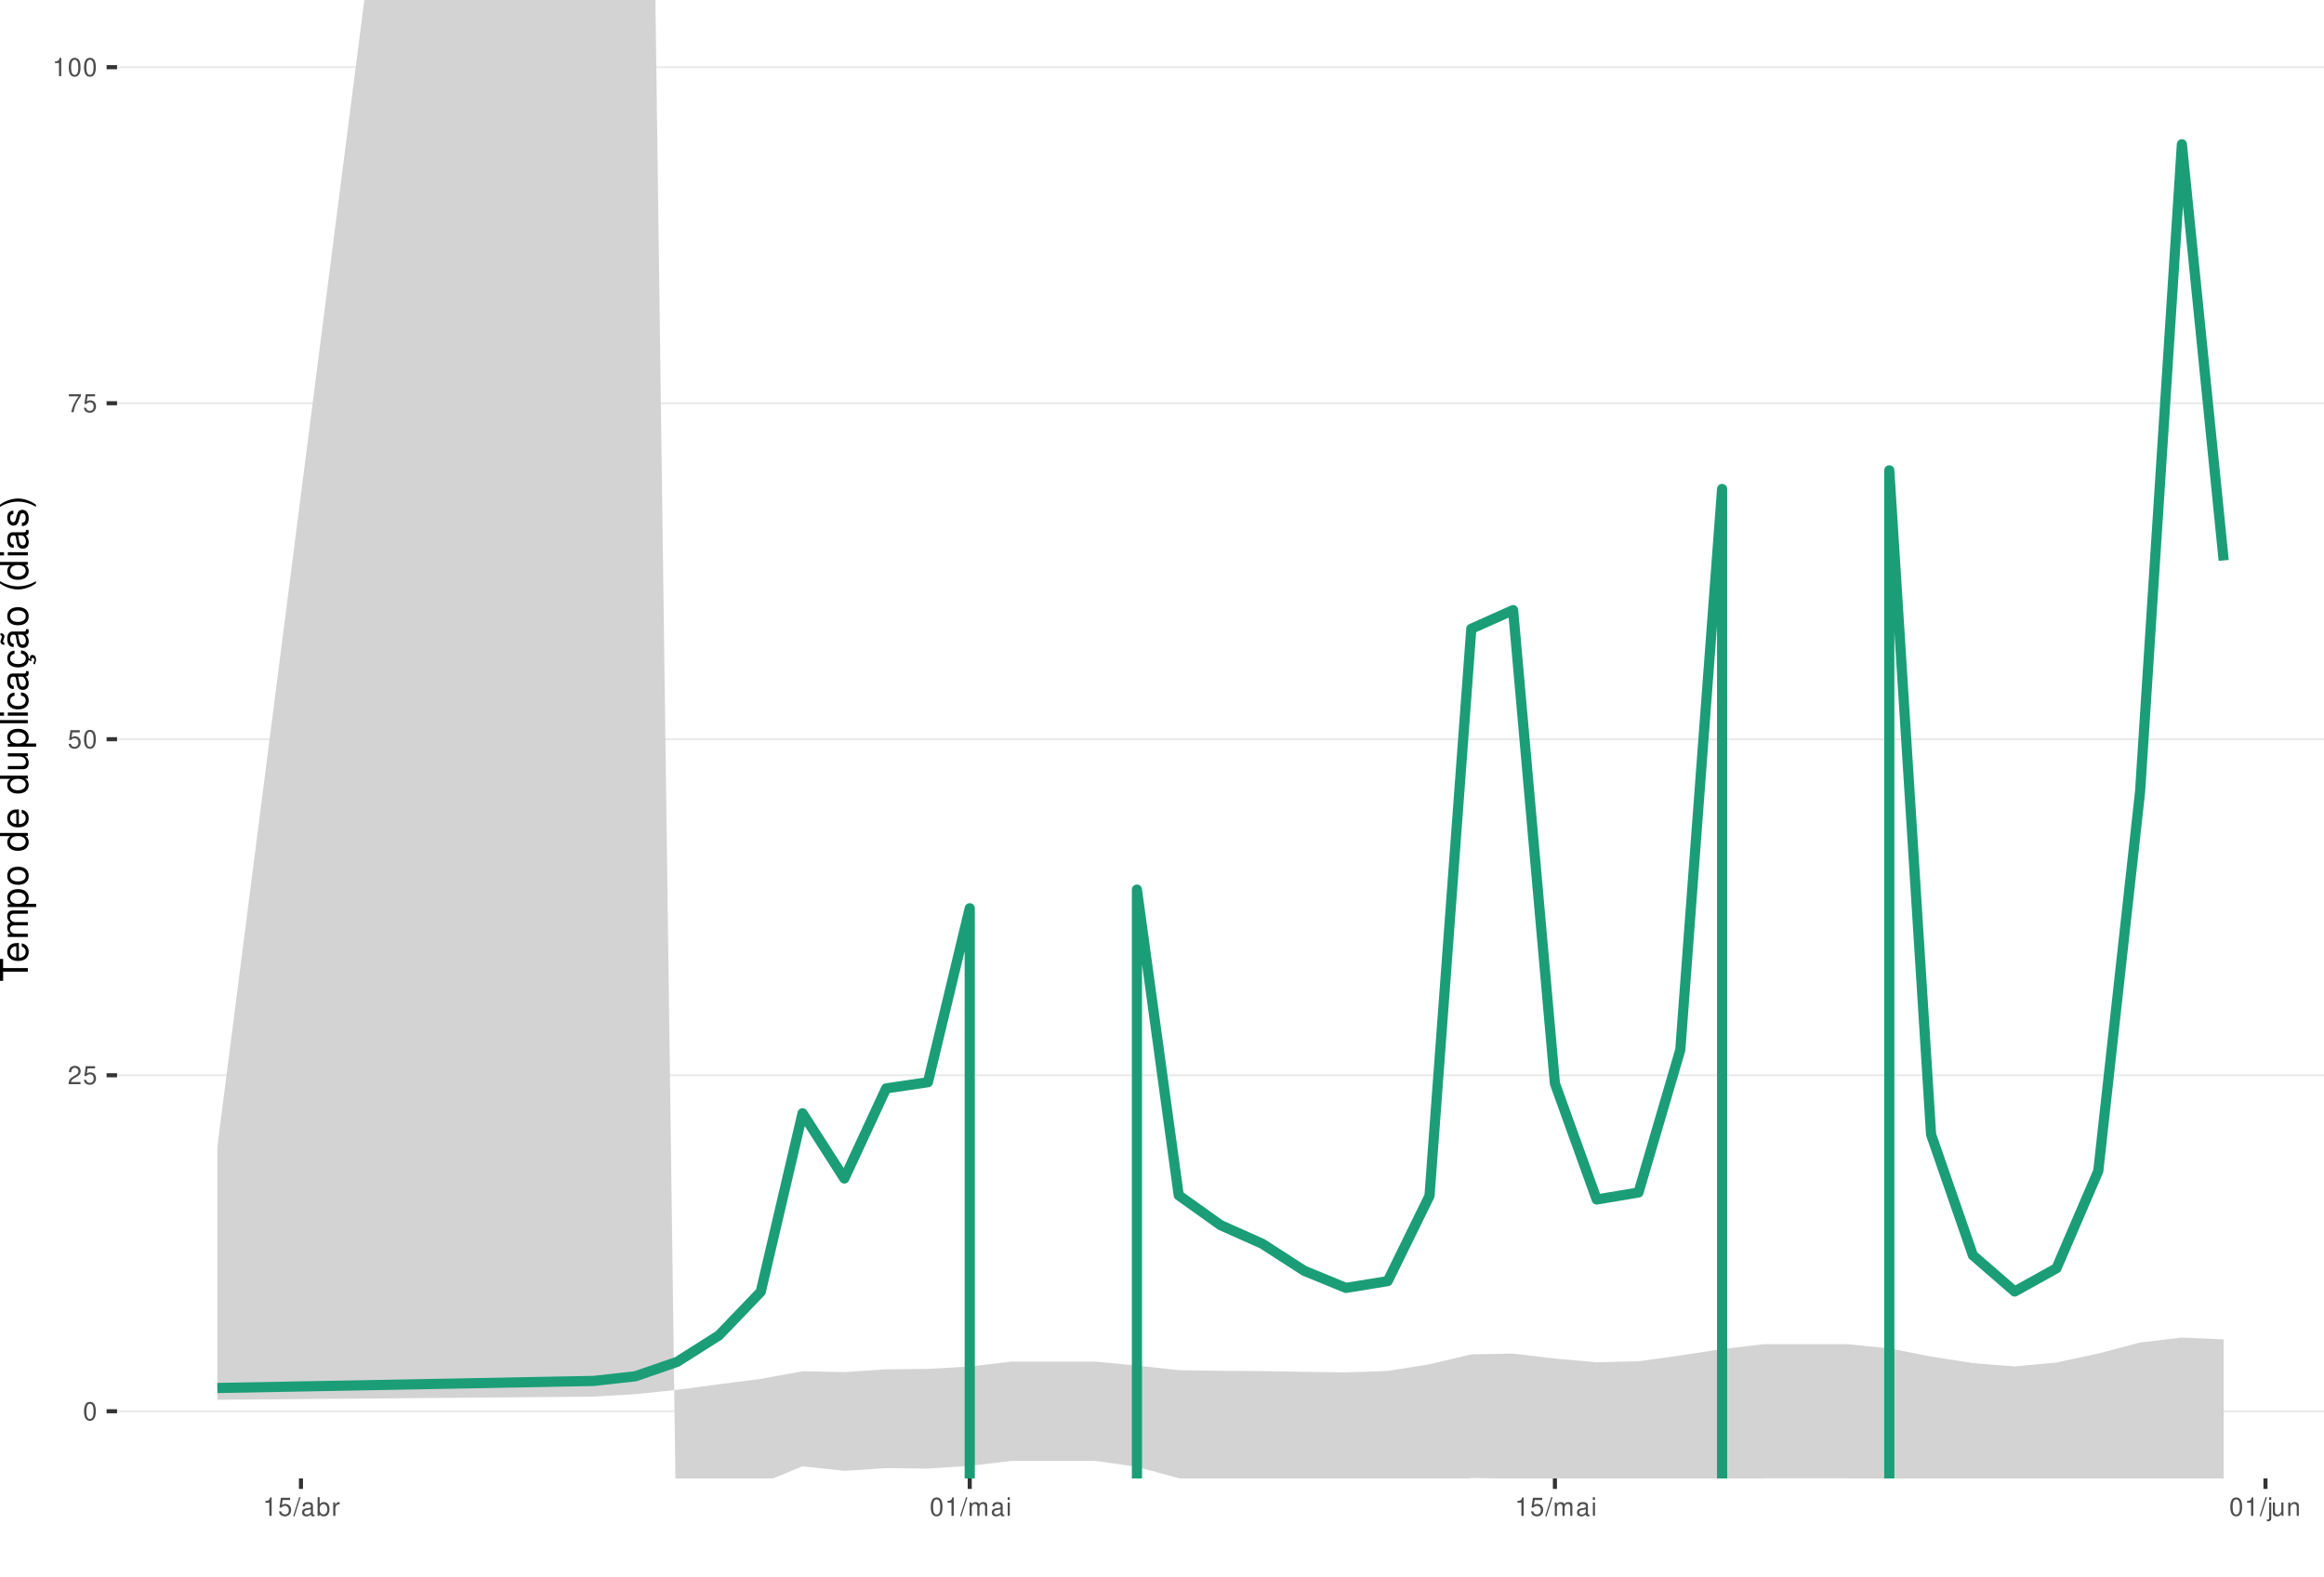
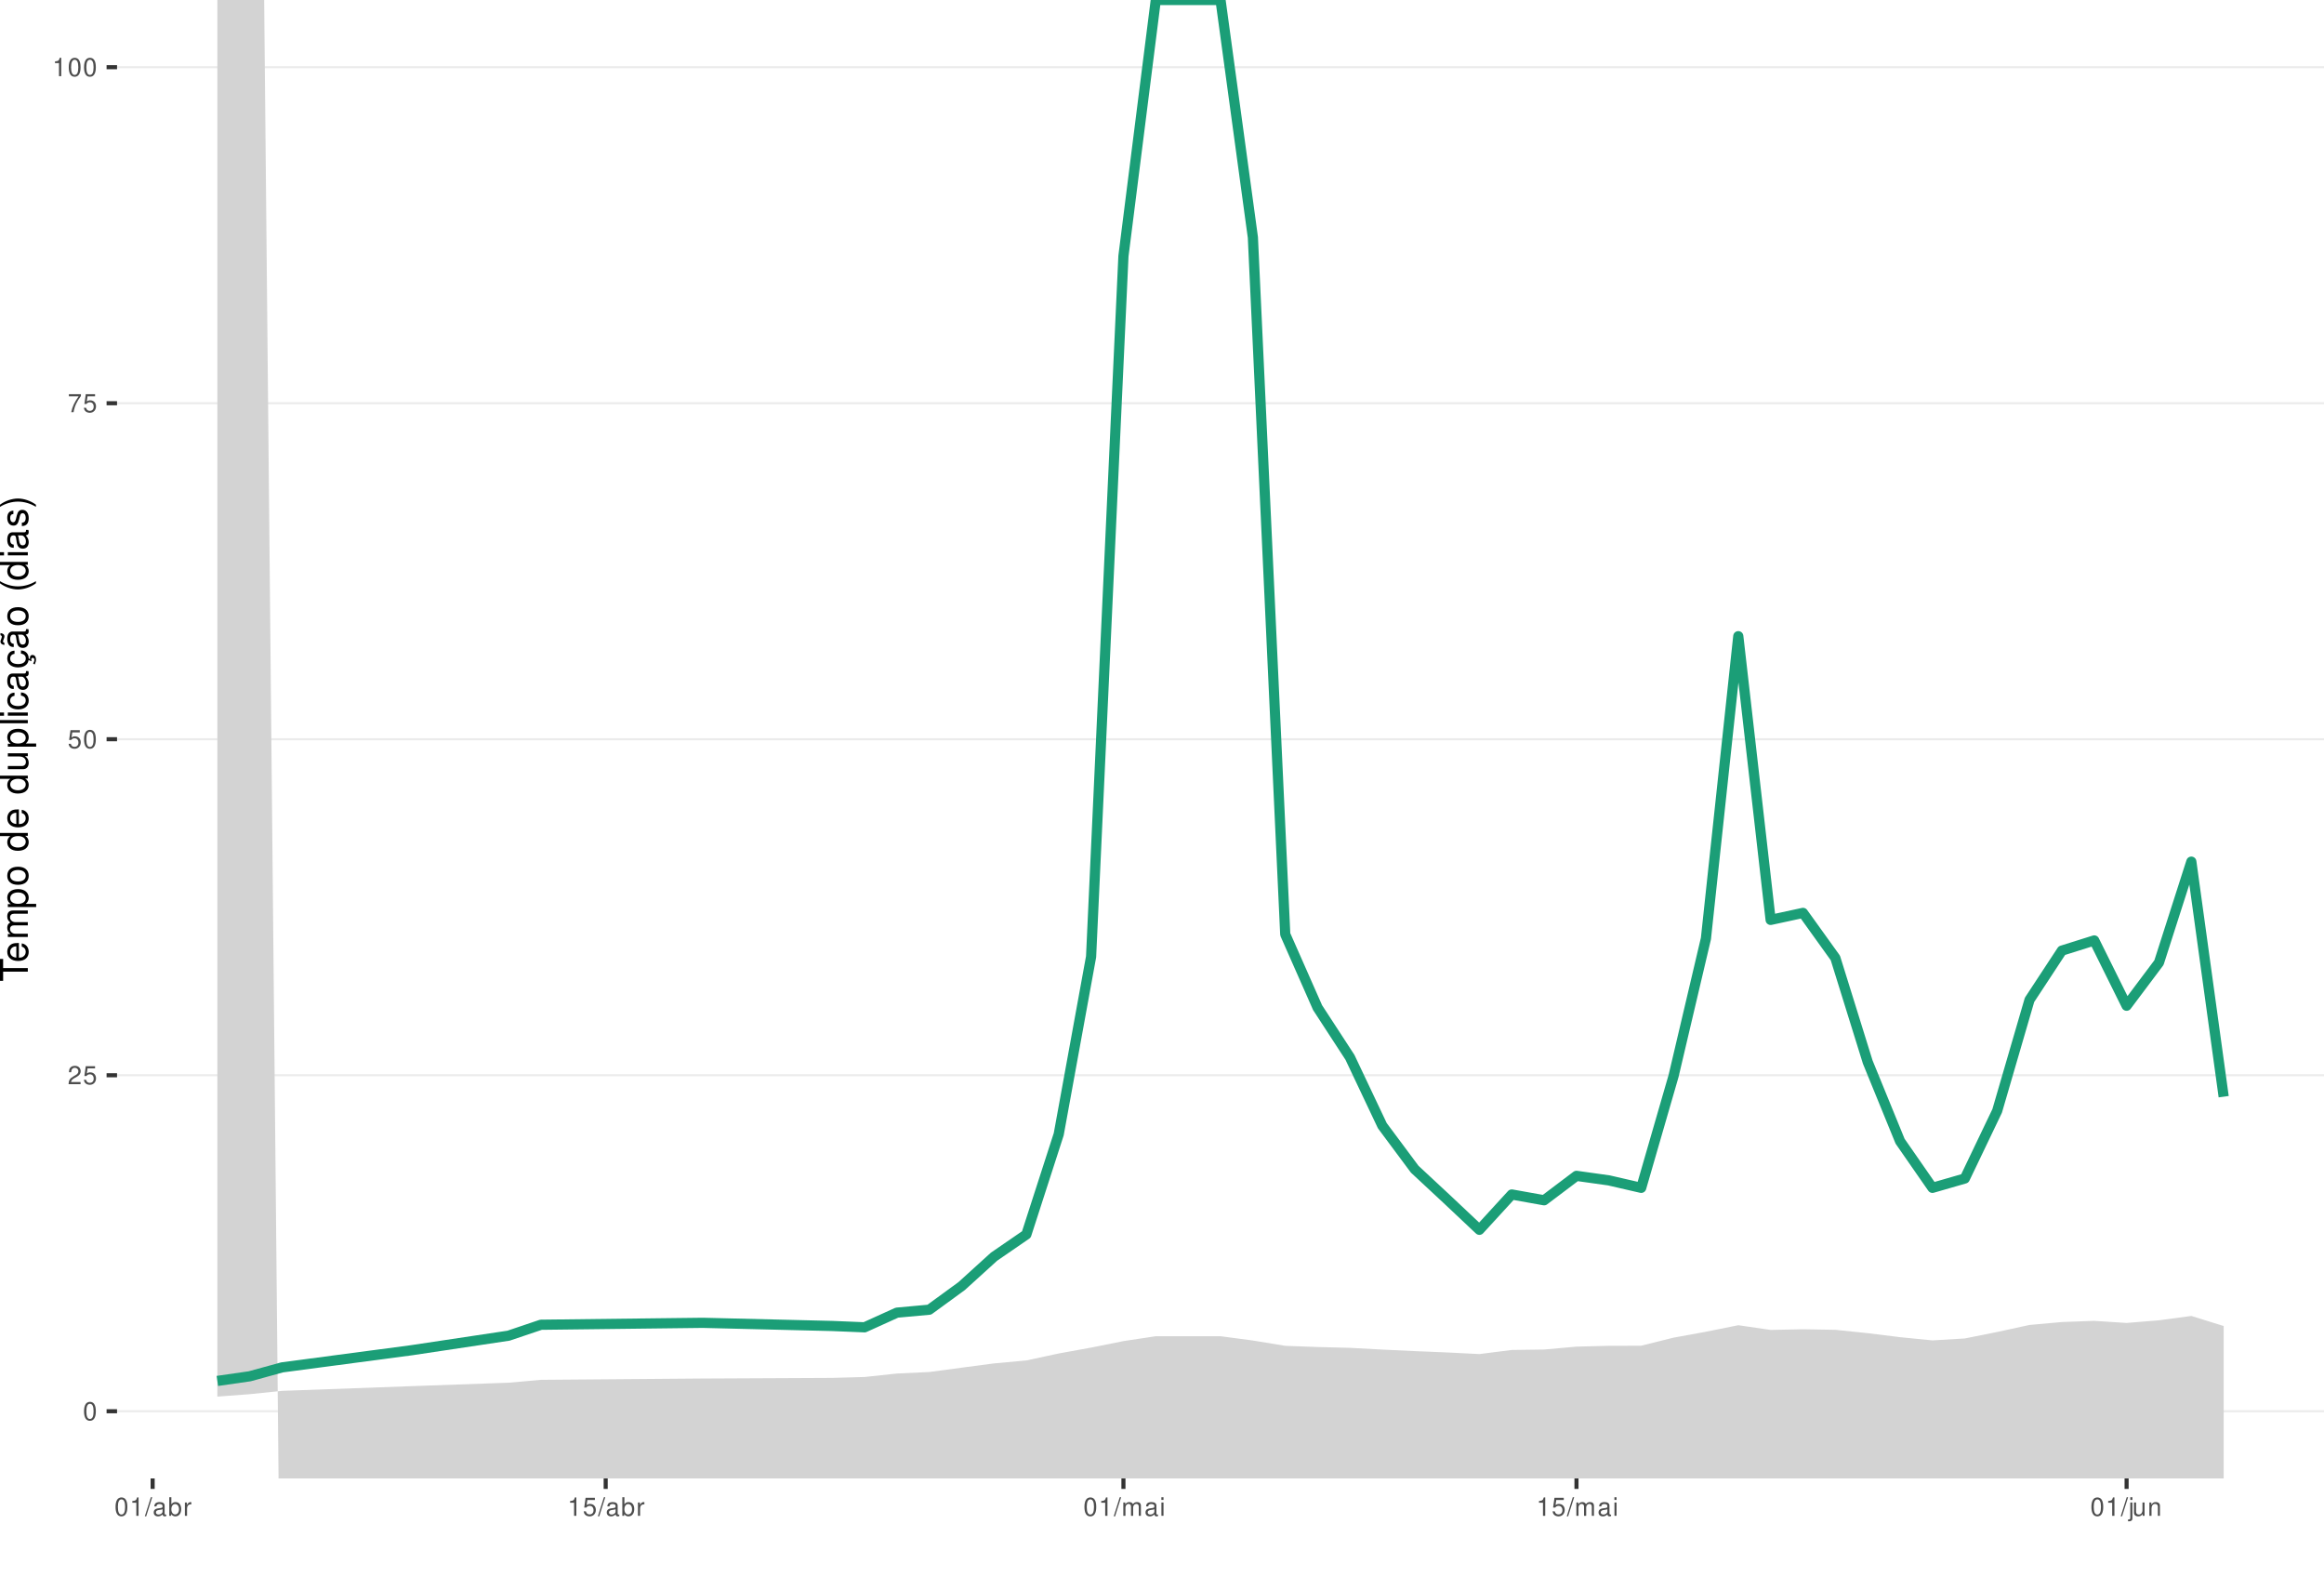
<svg xmlns="http://www.w3.org/2000/svg" xmlns:xlink="http://www.w3.org/1999/xlink" width="609pt" height="413pt" viewBox="0 0 609 413" version="1.1">
  <defs>
    <g>
      <symbol overflow="visible" id="glyph0-0">
        <path style="stroke:none;" d="" />
      </symbol>
      <symbol overflow="visible" id="glyph0-1">
        <path style="stroke:none;" d="M 1.828 -4.812 C 1.391 -4.812 0.984 -4.609 0.75 -4.281 C 0.438 -3.859 0.281 -3.219 0.281 -2.328 C 0.281 -0.703 0.812 0.156 1.828 0.156 C 2.828 0.156 3.375 -0.703 3.375 -2.297 C 3.375 -3.219 3.234 -3.844 2.922 -4.281 C 2.672 -4.625 2.281 -4.812 1.828 -4.812 Z M 1.828 -4.297 C 2.469 -4.297 2.781 -3.641 2.781 -2.344 C 2.781 -0.969 2.469 -0.328 1.812 -0.328 C 1.203 -0.328 0.891 -1 0.891 -2.328 C 0.891 -3.641 1.203 -4.297 1.828 -4.297 Z M 1.828 -4.297 " />
      </symbol>
      <symbol overflow="visible" id="glyph0-2">
        <path style="stroke:none;" d="M 3.375 -0.578 L 0.891 -0.578 C 0.938 -0.984 1.156 -1.234 1.734 -1.578 L 2.406 -1.953 C 3.062 -2.328 3.406 -2.812 3.406 -3.406 C 3.406 -3.812 3.234 -4.188 2.969 -4.438 C 2.688 -4.688 2.344 -4.812 1.891 -4.812 C 1.297 -4.812 0.844 -4.594 0.578 -4.188 C 0.422 -3.938 0.344 -3.641 0.328 -3.141 L 0.922 -3.141 C 0.938 -3.469 0.984 -3.672 1.062 -3.828 C 1.219 -4.125 1.516 -4.297 1.875 -4.297 C 2.406 -4.297 2.797 -3.906 2.797 -3.391 C 2.797 -3.016 2.578 -2.672 2.156 -2.438 L 1.547 -2.078 C 0.562 -1.516 0.281 -1.062 0.219 0 L 3.375 0 Z M 3.375 -0.578 " />
      </symbol>
      <symbol overflow="visible" id="glyph0-3">
        <path style="stroke:none;" d="M 3.172 -4.719 L 0.734 -4.719 L 0.375 -2.156 L 0.922 -2.156 C 1.188 -2.469 1.422 -2.594 1.797 -2.594 C 2.422 -2.594 2.812 -2.156 2.812 -1.453 C 2.812 -0.781 2.422 -0.359 1.781 -0.359 C 1.266 -0.359 0.953 -0.625 0.812 -1.156 L 0.234 -1.156 C 0.312 -0.766 0.375 -0.578 0.516 -0.406 C 0.781 -0.047 1.266 0.156 1.797 0.156 C 2.75 0.156 3.422 -0.547 3.422 -1.531 C 3.422 -2.469 2.797 -3.109 1.891 -3.109 C 1.562 -3.109 1.297 -3.016 1.016 -2.828 L 1.203 -4.141 L 3.172 -4.141 Z M 3.172 -4.719 " />
      </symbol>
      <symbol overflow="visible" id="glyph0-4">
        <path style="stroke:none;" d="M 3.469 -4.719 L 0.312 -4.719 L 0.312 -4.141 L 2.859 -4.141 C 1.734 -2.531 1.266 -1.547 0.922 0 L 1.547 0 C 1.797 -1.516 2.391 -2.812 3.469 -4.234 Z M 3.469 -4.719 " />
      </symbol>
      <symbol overflow="visible" id="glyph0-5">
        <path style="stroke:none;" d="M 1.719 -3.422 L 1.719 0 L 2.312 0 L 2.312 -4.812 L 1.922 -4.812 C 1.719 -4.078 1.578 -3.969 0.672 -3.859 L 0.672 -3.422 Z M 1.719 -3.422 " />
      </symbol>
      <symbol overflow="visible" id="glyph0-6">
        <path style="stroke:none;" d="M 1.531 -4.859 L -0.047 0.141 L 0.312 0.141 L 1.891 -4.859 Z M 1.531 -4.859 " />
      </symbol>
      <symbol overflow="visible" id="glyph0-7">
        <path style="stroke:none;" d="M 3.562 -0.328 C 3.5 -0.312 3.469 -0.312 3.438 -0.312 C 3.25 -0.312 3.141 -0.406 3.141 -0.578 L 3.141 -2.641 C 3.141 -3.25 2.688 -3.594 1.828 -3.594 C 1.312 -3.594 0.906 -3.438 0.672 -3.188 C 0.516 -3 0.453 -2.797 0.438 -2.453 L 0.984 -2.453 C 1.031 -2.875 1.297 -3.078 1.812 -3.078 C 2.312 -3.078 2.594 -2.891 2.594 -2.562 L 2.594 -2.406 C 2.578 -2.172 2.469 -2.078 2.016 -2.031 C 1.219 -1.922 1.109 -1.891 0.891 -1.812 C 0.484 -1.641 0.281 -1.328 0.281 -0.875 C 0.281 -0.25 0.719 0.156 1.422 0.156 C 1.859 0.156 2.219 0 2.609 -0.359 C 2.656 0 2.828 0.156 3.188 0.156 C 3.297 0.156 3.375 0.141 3.562 0.094 Z M 2.594 -1.094 C 2.594 -0.906 2.531 -0.797 2.375 -0.641 C 2.141 -0.438 1.875 -0.328 1.547 -0.328 C 1.109 -0.328 0.859 -0.547 0.859 -0.891 C 0.859 -1.266 1.094 -1.438 1.703 -1.531 C 2.297 -1.609 2.406 -1.641 2.594 -1.719 Z M 2.594 -1.094 " />
      </symbol>
      <symbol overflow="visible" id="glyph0-8">
        <path style="stroke:none;" d="M 0.359 -4.859 L 0.359 0 L 0.859 0 L 0.859 -0.453 C 1.125 -0.047 1.484 0.156 1.969 0.156 C 2.875 0.156 3.484 -0.594 3.484 -1.75 C 3.484 -2.891 2.922 -3.594 1.984 -3.594 C 1.516 -3.594 1.172 -3.406 0.906 -3.016 L 0.906 -4.859 Z M 1.891 -3.062 C 2.5 -3.062 2.906 -2.531 2.906 -1.703 C 2.906 -0.906 2.484 -0.359 1.891 -0.359 C 1.297 -0.359 0.906 -0.906 0.906 -1.719 C 0.906 -2.531 1.297 -3.062 1.891 -3.062 Z M 1.891 -3.062 " />
      </symbol>
      <symbol overflow="visible" id="glyph0-9">
        <path style="stroke:none;" d="M 0.453 -3.484 L 0.453 0 L 1.016 0 L 1.016 -1.812 C 1.031 -2.656 1.375 -3.016 2.141 -3 L 2.141 -3.562 C 2.047 -3.578 1.984 -3.594 1.922 -3.594 C 1.562 -3.594 1.297 -3.375 0.969 -2.859 L 0.969 -3.484 Z M 0.453 -3.484 " />
      </symbol>
      <symbol overflow="visible" id="glyph0-10">
        <path style="stroke:none;" d="M 0.469 -3.484 L 0.469 0 L 1.031 0 L 1.031 -2.188 C 1.031 -2.703 1.391 -3.109 1.844 -3.109 C 2.25 -3.109 2.484 -2.844 2.484 -2.406 L 2.484 0 L 3.047 0 L 3.047 -2.188 C 3.047 -2.703 3.422 -3.109 3.875 -3.109 C 4.266 -3.109 4.516 -2.844 4.516 -2.406 L 4.516 0 L 5.078 0 L 5.078 -2.609 C 5.078 -3.234 4.719 -3.594 4.062 -3.594 C 3.594 -3.594 3.312 -3.453 2.984 -3.062 C 2.781 -3.422 2.5 -3.594 2.047 -3.594 C 1.578 -3.594 1.266 -3.422 0.984 -3 L 0.984 -3.484 Z M 0.469 -3.484 " />
      </symbol>
      <symbol overflow="visible" id="glyph0-11">
        <path style="stroke:none;" d="M 1 -3.484 L 0.453 -3.484 L 0.453 0 L 1 0 Z M 1 -4.859 L 0.438 -4.859 L 0.438 -4.156 L 1 -4.156 Z M 1 -4.859 " />
      </symbol>
      <symbol overflow="visible" id="glyph0-12">
        <path style="stroke:none;" d="M 0.469 -3.484 L 0.469 0.5 C 0.469 0.859 0.359 0.969 0.016 0.969 C -0.031 0.969 -0.047 0.969 -0.125 0.953 L -0.125 1.438 C -0.047 1.438 -0.016 1.453 0.062 1.453 C 0.688 1.453 1.016 1.203 1.016 0.719 L 1.016 -3.484 Z M 1.016 -4.859 L 0.469 -4.859 L 0.469 -4.156 L 1.016 -4.156 Z M 1.016 -4.859 " />
      </symbol>
      <symbol overflow="visible" id="glyph0-13">
        <path style="stroke:none;" d="M 3.203 0 L 3.203 -3.484 L 2.656 -3.484 L 2.656 -1.516 C 2.656 -0.797 2.281 -0.328 1.703 -0.328 C 1.266 -0.328 0.984 -0.594 0.984 -1.016 L 0.984 -3.484 L 0.438 -3.484 L 0.438 -0.797 C 0.438 -0.219 0.859 0.156 1.547 0.156 C 2.062 0.156 2.391 -0.031 2.703 -0.484 L 2.703 0 Z M 3.203 0 " />
      </symbol>
      <symbol overflow="visible" id="glyph0-14">
        <path style="stroke:none;" d="M 0.469 -3.484 L 0.469 0 L 1.031 0 L 1.031 -1.922 C 1.031 -2.641 1.391 -3.109 1.969 -3.109 C 2.406 -3.109 2.688 -2.828 2.688 -2.422 L 2.688 0 L 3.234 0 L 3.234 -2.641 C 3.234 -3.219 2.812 -3.594 2.141 -3.594 C 1.625 -3.594 1.281 -3.391 0.984 -2.906 L 0.984 -3.484 Z M 0.469 -3.484 " />
      </symbol>
      <symbol overflow="visible" id="glyph1-0">
        <path style="stroke:none;" d="" />
      </symbol>
      <symbol overflow="visible" id="glyph1-1">
        <path style="stroke:none;" d="M -6.469 -3.547 L -6.469 -5.938 L -7.297 -5.938 L -7.297 -0.203 L -6.469 -0.203 L -6.469 -2.609 L 0 -2.609 L 0 -3.547 Z M -6.469 -3.547 " />
      </symbol>
      <symbol overflow="visible" id="glyph1-2">
        <path style="stroke:none;" d="M -2.344 -5.125 C -3.141 -5.125 -3.625 -5.062 -4.016 -4.922 C -4.875 -4.578 -5.391 -3.781 -5.391 -2.797 C -5.391 -1.344 -4.281 -0.406 -2.547 -0.406 C -0.812 -0.406 0.234 -1.297 0.234 -2.781 C 0.234 -3.984 -0.453 -4.812 -1.594 -5.016 L -1.594 -4.188 C -0.906 -3.953 -0.547 -3.484 -0.547 -2.812 C -0.547 -2.281 -0.781 -1.828 -1.219 -1.547 C -1.516 -1.344 -1.812 -1.281 -2.344 -1.266 Z M -3.016 -1.297 C -3.984 -1.359 -4.625 -1.953 -4.625 -2.797 C -4.625 -3.641 -3.953 -4.234 -3.016 -4.234 Z M -3.016 -1.297 " />
      </symbol>
      <symbol overflow="visible" id="glyph1-3">
        <path style="stroke:none;" d="M -5.234 -0.703 L 0 -0.703 L 0 -1.547 L -3.297 -1.547 C -4.047 -1.547 -4.656 -2.094 -4.656 -2.766 C -4.656 -3.391 -4.281 -3.734 -3.609 -3.734 L 0 -3.734 L 0 -4.578 L -3.297 -4.578 C -4.047 -4.578 -4.656 -5.125 -4.656 -5.812 C -4.656 -6.422 -4.266 -6.781 -3.609 -6.781 L 0 -6.781 L 0 -7.625 L -3.938 -7.625 C -4.875 -7.625 -5.391 -7.078 -5.391 -6.094 C -5.391 -5.406 -5.188 -4.984 -4.594 -4.484 C -5.156 -4.188 -5.391 -3.766 -5.391 -3.078 C -5.391 -2.375 -5.125 -1.906 -4.5 -1.469 L -5.234 -1.469 Z M -5.234 -0.703 " />
      </symbol>
      <symbol overflow="visible" id="glyph1-4">
        <path style="stroke:none;" d="M 2.188 -0.547 L 2.188 -1.375 L -0.547 -1.375 C -0.016 -1.812 0.234 -2.312 0.234 -2.984 C 0.234 -4.344 -0.859 -5.234 -2.531 -5.234 C -4.297 -5.234 -5.391 -4.375 -5.391 -2.984 C -5.391 -2.266 -5.062 -1.703 -4.453 -1.312 L -5.234 -1.312 L -5.234 -0.547 Z M -4.609 -2.844 C -4.609 -3.766 -3.797 -4.359 -2.547 -4.359 C -1.359 -4.359 -0.547 -3.75 -0.547 -2.844 C -0.547 -1.953 -1.344 -1.375 -2.578 -1.375 C -3.812 -1.375 -4.609 -1.953 -4.609 -2.844 Z M -4.609 -2.844 " />
      </symbol>
      <symbol overflow="visible" id="glyph1-5">
        <path style="stroke:none;" d="M -5.391 -2.719 C -5.391 -1.234 -4.344 -0.359 -2.578 -0.359 C -0.812 -0.359 0.234 -1.234 0.234 -2.734 C 0.234 -4.203 -0.812 -5.094 -2.547 -5.094 C -4.359 -5.094 -5.391 -4.234 -5.391 -2.719 Z M -4.625 -2.734 C -4.625 -3.672 -3.844 -4.234 -2.547 -4.234 C -1.312 -4.234 -0.547 -3.656 -0.547 -2.734 C -0.547 -1.797 -1.312 -1.234 -2.578 -1.234 C -3.844 -1.234 -4.625 -1.797 -4.625 -2.734 Z M -4.625 -2.734 " />
      </symbol>
      <symbol overflow="visible" id="glyph1-6">
        <path style="stroke:none;" d="" />
      </symbol>
      <symbol overflow="visible" id="glyph1-7">
        <path style="stroke:none;" d="M -7.297 -4.953 L -7.297 -4.125 L -4.578 -4.125 C -5.109 -3.766 -5.391 -3.203 -5.391 -2.516 C -5.391 -1.156 -4.297 -0.266 -2.625 -0.266 C -0.859 -0.266 0.234 -1.125 0.234 -2.547 C 0.234 -3.266 -0.047 -3.766 -0.688 -4.203 L 0 -4.203 L 0 -4.953 Z M -4.609 -2.656 C -4.609 -3.547 -3.812 -4.125 -2.562 -4.125 C -1.344 -4.125 -0.547 -3.547 -0.547 -2.656 C -0.547 -1.734 -1.359 -1.125 -2.578 -1.125 C -3.797 -1.125 -4.609 -1.734 -4.609 -2.656 Z M -4.609 -2.656 " />
      </symbol>
      <symbol overflow="visible" id="glyph1-8">
        <path style="stroke:none;" d="M 0 -4.812 L -5.234 -4.812 L -5.234 -3.984 L -2.266 -3.984 C -1.203 -3.984 -0.5 -3.438 -0.5 -2.562 C -0.5 -1.906 -0.906 -1.484 -1.531 -1.484 L -5.234 -1.484 L -5.234 -0.656 L -1.203 -0.656 C -0.328 -0.656 0.234 -1.297 0.234 -2.312 C 0.234 -3.094 -0.047 -3.578 -0.734 -4.062 L 0 -4.062 Z M 0 -4.812 " />
      </symbol>
      <symbol overflow="visible" id="glyph1-9">
        <path style="stroke:none;" d="M -7.297 -1.516 L -7.297 -0.688 L 0 -0.688 L 0 -1.516 Z M -7.297 -1.516 " />
      </symbol>
      <symbol overflow="visible" id="glyph1-10">
        <path style="stroke:none;" d="M -5.234 -1.5 L -5.234 -0.672 L 0 -0.672 L 0 -1.5 Z M -7.297 -1.5 L -7.297 -0.656 L -6.234 -0.656 L -6.234 -1.5 Z M -7.297 -1.5 " />
      </symbol>
      <symbol overflow="visible" id="glyph1-11">
        <path style="stroke:none;" d="M -3.484 -4.703 C -3.984 -4.672 -4.312 -4.562 -4.609 -4.359 C -5.094 -4 -5.391 -3.375 -5.391 -2.641 C -5.391 -1.219 -4.266 -0.312 -2.531 -0.312 C -0.844 -0.312 0.234 -1.203 0.234 -2.625 C 0.234 -3.875 -0.516 -4.672 -1.797 -4.766 L -1.797 -3.938 C -0.953 -3.797 -0.547 -3.359 -0.547 -2.656 C -0.547 -1.734 -1.297 -1.188 -2.531 -1.188 C -3.844 -1.188 -4.625 -1.719 -4.625 -2.625 C -4.625 -3.328 -4.203 -3.766 -3.484 -3.875 Z M -3.484 -4.703 " />
      </symbol>
      <symbol overflow="visible" id="glyph1-12">
        <path style="stroke:none;" d="M -0.484 -5.344 C -0.469 -5.266 -0.469 -5.219 -0.469 -5.172 C -0.469 -4.875 -0.625 -4.719 -0.875 -4.719 L -3.953 -4.719 C -4.891 -4.719 -5.391 -4.047 -5.391 -2.75 C -5.391 -1.984 -5.172 -1.375 -4.781 -1.016 C -4.516 -0.766 -4.203 -0.672 -3.688 -0.656 L -3.688 -1.484 C -4.328 -1.562 -4.625 -1.938 -4.625 -2.719 C -4.625 -3.484 -4.344 -3.891 -3.844 -3.891 L -3.625 -3.891 C -3.266 -3.875 -3.125 -3.703 -3.047 -3.016 C -2.891 -1.844 -2.844 -1.656 -2.719 -1.344 C -2.453 -0.734 -2 -0.422 -1.312 -0.422 C -0.375 -0.422 0.234 -1.078 0.234 -2.141 C 0.234 -2.797 0 -3.328 -0.547 -3.922 C 0 -3.984 0.234 -4.234 0.234 -4.781 C 0.234 -4.953 0.203 -5.062 0.141 -5.344 Z M -1.656 -3.891 C -1.375 -3.891 -1.203 -3.812 -0.969 -3.562 C -0.656 -3.219 -0.5 -2.812 -0.5 -2.312 C -0.5 -1.672 -0.812 -1.297 -1.344 -1.297 C -1.891 -1.297 -2.172 -1.656 -2.297 -2.547 C -2.422 -3.438 -2.453 -3.609 -2.594 -3.891 Z M -1.656 -3.891 " />
      </symbol>
      <symbol overflow="visible" id="glyph1-13">
        <path style="stroke:none;" d="M 0.234 -2.641 C 0.234 -3.875 -0.547 -4.703 -1.797 -4.766 L -1.797 -3.938 C -0.953 -3.797 -0.531 -3.359 -0.531 -2.656 C -0.531 -1.734 -1.281 -1.188 -2.516 -1.188 C -3.844 -1.188 -4.625 -1.719 -4.625 -2.625 C -4.625 -3.328 -4.203 -3.766 -3.484 -3.875 L -3.484 -4.703 C -3.984 -4.672 -4.312 -4.562 -4.609 -4.359 C -5.094 -4 -5.391 -3.375 -5.391 -2.641 C -5.391 -1.219 -4.266 -0.312 -2.531 -0.312 C -1.469 -0.312 -0.625 -0.672 -0.156 -1.312 C 0.047 -1.594 0.125 -1.812 0.203 -2.25 L 0.922 -1.938 L 0.984 -2.062 C 0.938 -2.188 0.906 -2.25 0.906 -2.375 C 0.906 -2.656 1.047 -2.828 1.281 -2.828 C 1.547 -2.828 1.734 -2.594 1.734 -2.297 C 1.734 -2.031 1.672 -1.844 1.438 -1.406 L 1.406 -1.312 L 1.812 -1.094 C 2.078 -1.75 2.141 -1.953 2.141 -2.344 C 2.141 -3.109 1.781 -3.578 1.203 -3.578 C 0.781 -3.578 0.547 -3.297 0.547 -2.797 C 0.547 -2.703 0.547 -2.641 0.562 -2.516 Z M 0.234 -2.641 " />
      </symbol>
      <symbol overflow="visible" id="glyph1-14">
        <path style="stroke:none;" d="M -0.484 -5.344 C -0.469 -5.266 -0.469 -5.219 -0.469 -5.172 C -0.469 -4.875 -0.625 -4.719 -0.875 -4.719 L -3.953 -4.719 C -4.891 -4.719 -5.391 -4.047 -5.391 -2.75 C -5.391 -1.984 -5.172 -1.375 -4.781 -1.016 C -4.516 -0.766 -4.203 -0.672 -3.688 -0.656 L -3.688 -1.484 C -4.328 -1.562 -4.625 -1.938 -4.625 -2.719 C -4.625 -3.484 -4.344 -3.891 -3.844 -3.891 L -3.625 -3.891 C -3.266 -3.875 -3.125 -3.703 -3.047 -3.016 C -2.891 -1.844 -2.844 -1.656 -2.719 -1.344 C -2.453 -0.734 -2 -0.422 -1.312 -0.422 C -0.375 -0.422 0.234 -1.078 0.234 -2.141 C 0.234 -2.797 0 -3.328 -0.547 -3.922 C 0 -3.984 0.234 -4.234 0.234 -4.781 C 0.234 -4.953 0.203 -5.062 0.141 -5.344 Z M -1.656 -3.891 C -1.375 -3.891 -1.203 -3.812 -0.969 -3.562 C -0.656 -3.219 -0.5 -2.812 -0.5 -2.312 C -0.5 -1.672 -0.812 -1.297 -1.344 -1.297 C -1.891 -1.297 -2.172 -1.656 -2.297 -2.547 C -2.422 -3.438 -2.453 -3.609 -2.594 -3.891 Z M -7.172 -3.75 C -6.922 -3.672 -6.812 -3.547 -6.812 -3.375 C -6.812 -3.25 -6.875 -2.984 -6.984 -2.734 C -7.156 -2.312 -7.172 -2.25 -7.172 -2.047 C -7.172 -1.594 -6.797 -1.297 -6.141 -1.188 L -6.141 -1.766 C -6.375 -1.812 -6.5 -1.938 -6.5 -2.094 C -6.5 -2.203 -6.469 -2.344 -6.375 -2.578 C -6.156 -3.156 -6.125 -3.234 -6.125 -3.438 C -6.125 -3.922 -6.484 -4.219 -7.172 -4.312 Z M -7.172 -3.75 " />
      </symbol>
      <symbol overflow="visible" id="glyph1-15">
        <path style="stroke:none;" d="M -7.297 -2.359 C -5.984 -1.359 -4.156 -0.734 -2.594 -0.734 C -1.016 -0.734 0.812 -1.359 2.125 -2.359 L 2.125 -2.906 C 0.688 -2.031 -0.984 -1.547 -2.594 -1.547 C -4.188 -1.547 -5.875 -2.031 -7.297 -2.906 Z M -7.297 -2.359 " />
      </symbol>
      <symbol overflow="visible" id="glyph1-16">
        <path style="stroke:none;" d="M -3.781 -4.375 C -4.812 -4.375 -5.391 -3.688 -5.391 -2.484 C -5.391 -1.266 -4.766 -0.469 -3.797 -0.469 C -2.969 -0.469 -2.578 -0.891 -2.281 -2.125 L -2.094 -2.906 C -1.953 -3.484 -1.734 -3.719 -1.375 -3.719 C -0.875 -3.719 -0.547 -3.234 -0.547 -2.5 C -0.547 -2.047 -0.672 -1.672 -0.891 -1.453 C -1.047 -1.328 -1.188 -1.266 -1.562 -1.219 L -1.562 -0.344 C -0.344 -0.375 0.234 -1.062 0.234 -2.438 C 0.234 -3.75 -0.422 -4.594 -1.438 -4.594 C -2.203 -4.594 -2.641 -4.156 -2.891 -3.109 L -3.078 -2.312 C -3.234 -1.625 -3.453 -1.344 -3.828 -1.344 C -4.312 -1.344 -4.625 -1.766 -4.625 -2.453 C -4.625 -3.125 -4.328 -3.484 -3.781 -3.5 Z M -3.781 -4.375 " />
      </symbol>
      <symbol overflow="visible" id="glyph1-17">
        <path style="stroke:none;" d="M 2.125 -0.938 C 0.812 -1.938 -1.016 -2.562 -2.578 -2.562 C -4.156 -2.562 -5.984 -1.938 -7.297 -0.938 L -7.297 -0.375 C -5.859 -1.266 -4.188 -1.75 -2.578 -1.75 C -0.984 -1.75 0.703 -1.266 2.125 -0.375 Z M 2.125 -0.938 " />
      </symbol>
    </g>
    <clipPath id="clip1">
      <path d="M 30.672 0 L 609 0 L 609 387.328 L 30.672 387.328 Z M 30.672 0 " />
    </clipPath>
    <clipPath id="clip2">
      <path d="M 30.672 369 L 609 369 L 609 370 L 30.672 370 Z M 30.672 369 " />
    </clipPath>
    <clipPath id="clip3">
      <path d="M 30.672 281 L 609 281 L 609 282 L 30.672 282 Z M 30.672 281 " />
    </clipPath>
    <clipPath id="clip4">
      <path d="M 30.672 193 L 609 193 L 609 194 L 30.672 194 Z M 30.672 193 " />
    </clipPath>
    <clipPath id="clip5">
      <path d="M 30.672 105 L 609 105 L 609 106 L 30.672 106 Z M 30.672 105 " />
    </clipPath>
    <clipPath id="clip6">
      <path d="M 30.672 17 L 609 17 L 609 18 L 30.672 18 Z M 30.672 17 " />
    </clipPath>
    <clipPath id="clip7">
      <path d="M 56 0 L 583 0 L 583 387.328 L 56 387.328 Z M 56 0 " />
-     </clipPath>
-     <clipPath id="clip8">
-       <path d="M 55 236 L 256 236 L 256 387.328 L 55 387.328 Z M 55 236 " />
-     </clipPath>
-     <clipPath id="clip9">
-       <path d="M 296 126 L 453 126 L 453 387.328 L 296 387.328 Z M 296 126 " />
-     </clipPath>
-     <clipPath id="clip10">
-       <path d="M 493 36 L 585 36 L 585 387.328 L 493 387.328 Z M 493 36 " />
    </clipPath>
  </defs>
  <g id="surface51">
    <rect x="0" y="0" width="609" height="413" style="fill:rgb(100%,100%,100%);fill-opacity:1;stroke:none;" />
    <rect x="0" y="0" width="609" height="413" style="fill:rgb(100%,100%,100%);fill-opacity:1;stroke:none;" />
    <path style="fill:none;stroke-width:1.067;stroke-linecap:round;stroke-linejoin:round;stroke:rgb(100%,100%,100%);stroke-opacity:1;stroke-miterlimit:10;" d="M 0 413 L 609 413 L 609 0 L 0 0 Z M 0 413 " />
    <g clip-path="url(#clip1)" clip-rule="nonzero">
      <path style=" stroke:none;fill-rule:nonzero;fill:rgb(100%,100%,100%);fill-opacity:1;" d="M 30.672 387.328 L 609 387.328 L 609 0 L 30.672 0 Z M 30.672 387.328 " />
    </g>
    <g clip-path="url(#clip2)" clip-rule="nonzero">
      <path style="fill:none;stroke-width:0.533;stroke-linecap:butt;stroke-linejoin:round;stroke:rgb(92.157%,92.157%,92.157%);stroke-opacity:1;stroke-miterlimit:10;" d="M 30.672 369.723 L 609 369.723 " />
    </g>
    <g clip-path="url(#clip3)" clip-rule="nonzero">
      <path style="fill:none;stroke-width:0.533;stroke-linecap:butt;stroke-linejoin:round;stroke:rgb(92.157%,92.157%,92.157%);stroke-opacity:1;stroke-miterlimit:10;" d="M 30.672 281.695 L 609 281.695 " />
    </g>
    <g clip-path="url(#clip4)" clip-rule="nonzero">
      <path style="fill:none;stroke-width:0.533;stroke-linecap:butt;stroke-linejoin:round;stroke:rgb(92.157%,92.157%,92.157%);stroke-opacity:1;stroke-miterlimit:10;" d="M 30.672 193.664 L 609 193.664 " />
    </g>
    <g clip-path="url(#clip5)" clip-rule="nonzero">
      <path style="fill:none;stroke-width:0.533;stroke-linecap:butt;stroke-linejoin:round;stroke:rgb(92.157%,92.157%,92.157%);stroke-opacity:1;stroke-miterlimit:10;" d="M 30.672 105.637 L 609 105.637 " />
    </g>
    <g clip-path="url(#clip6)" clip-rule="nonzero">
      <path style="fill:none;stroke-width:0.533;stroke-linecap:butt;stroke-linejoin:round;stroke:rgb(92.157%,92.157%,92.157%);stroke-opacity:1;stroke-miterlimit:10;" d="M 30.672 17.605 L 609 17.605 " />
    </g>
    <g clip-path="url(#clip7)" clip-rule="nonzero">
-       <path style=" stroke:none;fill-rule:nonzero;fill:rgb(82.745%,82.745%,82.745%);fill-opacity:1;" d="M 56.957 300.422 L 95.469 0 L 171.75 0 L 177.34 413 L 180.766 413 L 188.398 395.57 L 199.352 388.652 L 210.305 384.145 L 221.258 385.336 L 232.211 384.629 L 243.164 384.746 L 254.117 384.031 L 265.07 382.734 L 286.977 382.734 L 297.93 384.27 L 308.883 387.27 L 319.836 388.629 L 330.789 390.203 L 341.742 393.664 L 352.695 397.816 L 363.648 397.93 L 374.602 391.734 L 385.555 387.207 L 396.508 387.398 L 407.461 390.152 L 418.414 393.793 L 429.367 394.016 L 440.32 390.934 L 451.273 388.582 L 462.227 387.297 L 484.133 387.297 L 495.086 388.758 L 506.039 393.574 L 516.992 403.098 L 524.516 413 L 534.953 413 L 538.898 410.457 L 549.852 399.023 L 560.805 392.914 L 571.758 391.586 L 582.711 392.41 L 582.711 350.891 L 571.758 350.418 L 560.805 351.711 L 549.852 354.598 L 538.898 356.953 L 527.945 357.977 L 516.992 357.109 L 506.039 355.383 L 495.086 353.25 L 484.133 352.148 L 462.227 352.148 L 451.273 353.426 L 440.32 355.117 L 429.367 356.629 L 418.414 356.891 L 407.461 355.922 L 396.508 354.617 L 385.555 354.809 L 374.602 357.414 L 363.648 359.168 L 352.695 359.539 L 341.742 359.391 L 330.789 359.199 L 319.836 359.137 L 308.883 358.953 L 297.93 357.762 L 286.977 356.711 L 265.07 356.711 L 254.117 358 L 243.164 358.629 L 232.211 358.746 L 221.258 359.457 L 210.305 359.242 L 199.352 361.242 L 188.398 362.648 L 177.445 364.102 L 166.492 365.25 L 155.539 365.887 L 56.957 366.715 Z M 56.957 300.422 " />
-     </g>
-     <g clip-path="url(#clip8)" clip-rule="nonzero">
-       <path style="fill:none;stroke-width:2.667;stroke-linecap:butt;stroke-linejoin:round;stroke:rgb(10.588%,61.961%,46.667%);stroke-opacity:1;stroke-miterlimit:10;" d="M 56.957 363.629 L 155.539 361.781 L 166.492 360.562 L 177.445 356.777 L 188.398 349.84 L 199.352 338.426 L 210.305 291.652 L 221.258 308.746 L 232.211 285.145 L 243.164 283.516 L 254.117 237.945 L 254.117 413 " />
-     </g>
-     <g clip-path="url(#clip9)" clip-rule="nonzero">
-       <path style="fill:none;stroke-width:2.667;stroke-linecap:butt;stroke-linejoin:round;stroke:rgb(10.588%,61.961%,46.667%);stroke-opacity:1;stroke-miterlimit:10;" d="M 297.93 413 L 297.93 233.062 L 308.883 313.145 L 319.836 320.961 L 330.789 325.848 L 341.742 332.91 L 352.695 337.406 L 363.648 335.629 L 374.602 313.285 L 385.555 164.719 L 396.508 159.836 L 407.461 283.84 L 418.414 314.242 L 429.367 312.41 L 440.32 275.051 L 451.273 128.105 L 451.273 413 " />
-     </g>
-     <g clip-path="url(#clip10)" clip-rule="nonzero">
-       <path style="fill:none;stroke-width:2.667;stroke-linecap:butt;stroke-linejoin:round;stroke:rgb(10.588%,61.961%,46.667%);stroke-opacity:1;stroke-miterlimit:10;" d="M 495.086 413 L 495.086 123.223 L 506.039 297.234 L 516.992 328.859 L 527.945 338.348 L 538.898 332.266 L 549.852 306.793 L 560.805 207.434 L 571.758 37.797 L 582.711 146.816 " />
-     </g>
+       <path style=" stroke:none;fill-rule:nonzero;fill:rgb(82.745%,82.745%,82.745%);fill-opacity:1;" d="M 69.223 0 L 73.246 413 L 106.629 413 L 107.84 410.453 L 133.277 402.078 L 141.758 401.012 L 184.156 404.043 L 218.078 411.758 L 219.199 413 L 246.992 413 L 251.996 408.078 L 260.477 403.07 L 268.957 401.34 L 277.438 395.828 L 285.918 392.949 L 294.395 390.664 L 302.875 389.379 L 319.836 389.379 L 328.316 390.82 L 336.797 393.402 L 345.273 394.488 L 353.754 395.707 L 362.234 398.297 L 370.715 401.23 L 379.195 404.578 L 387.676 410.617 L 396.156 406.914 L 404.633 408.969 L 413.113 407.48 L 421.594 409.531 L 430.074 411.543 L 438.555 404.223 L 447.035 401.172 L 455.516 398.734 L 463.992 401.633 L 472.473 401.801 L 480.953 403.094 L 489.434 406.844 L 497.914 412.906 L 498.012 413 L 524.797 413 L 531.832 408.766 L 540.312 407.957 L 548.793 408.246 L 557.273 410.789 L 565.754 409.879 L 574.234 408 L 578.215 413 L 582.711 413 L 582.711 347.391 L 574.234 344.758 L 565.754 345.895 L 557.273 346.59 L 548.793 346.039 L 540.312 346.348 L 531.832 347.113 L 523.352 348.957 L 514.875 350.652 L 506.395 351.16 L 497.914 350.316 L 489.434 349.266 L 480.953 348.387 L 472.473 348.242 L 463.992 348.418 L 455.516 347.18 L 447.035 348.895 L 438.555 350.438 L 430.074 352.551 L 421.594 352.578 L 413.113 352.793 L 404.633 353.551 L 396.156 353.668 L 387.676 354.742 L 379.195 354.316 L 370.715 353.965 L 362.234 353.566 L 353.754 353.109 L 345.273 352.895 L 336.797 352.582 L 328.316 351.188 L 319.836 350.066 L 302.875 350.066 L 294.395 351.344 L 285.918 353.047 L 277.438 354.586 L 268.957 356.41 L 260.477 357.188 L 251.996 358.305 L 243.516 359.441 L 235.035 359.84 L 226.559 360.746 L 218.078 360.984 L 184.156 361.148 L 141.758 361.492 L 133.277 362.242 L 107.84 363.148 L 73.918 364.379 L 65.438 365.25 L 56.957 365.887 L 56.957 0 Z M 69.223 0 " />
+     </g>
+     <path style="fill:none;stroke-width:2.667;stroke-linecap:butt;stroke-linejoin:round;stroke:rgb(10.588%,61.961%,46.667%);stroke-opacity:1;stroke-miterlimit:10;" d="M 56.957 361.781 L 65.438 360.562 L 73.918 358.23 L 107.84 353.738 L 133.277 349.922 L 141.758 347.059 L 184.156 346.555 L 218.078 347.383 L 226.559 347.73 L 235.035 343.891 L 243.516 343.117 L 251.996 336.934 L 260.477 329.234 L 268.957 323.406 L 277.438 297.148 L 285.918 250.641 L 294.395 67.086 L 302.875 0 L 319.836 0 L 328.316 62.203 L 336.797 244.781 L 345.273 263.984 L 353.754 277.004 L 362.234 294.91 L 370.715 306.305 L 379.195 314.195 L 387.676 322.184 L 396.156 312.934 L 404.633 314.449 L 413.113 308.051 L 421.594 309.238 L 430.074 311.191 L 438.555 281.887 L 447.035 245.879 L 455.516 166.672 L 463.992 240.996 L 472.473 239.164 L 480.953 250.965 L 489.434 278.227 L 497.914 298.98 L 506.395 311.191 L 514.875 308.746 L 523.352 291.043 L 531.832 261.949 L 540.312 249.043 L 548.793 246.379 L 557.273 263.484 L 565.754 252.184 L 574.234 225.738 L 582.711 287.312 " />
    <g style="fill:rgb(30.196%,30.196%,30.196%);fill-opacity:1;">
      <use xlink:href="#glyph0-1" x="21.738" y="372.07" />
    </g>
    <g style="fill:rgb(30.196%,30.196%,30.196%);fill-opacity:1;">
      <use xlink:href="#glyph0-2" x="17.738" y="284.043" />
      <use xlink:href="#glyph0-3" x="21.738" y="284.043" />
    </g>
    <g style="fill:rgb(30.196%,30.196%,30.196%);fill-opacity:1;">
      <use xlink:href="#glyph0-3" x="17.738" y="196.012" />
      <use xlink:href="#glyph0-1" x="21.738" y="196.012" />
    </g>
    <g style="fill:rgb(30.196%,30.196%,30.196%);fill-opacity:1;">
      <use xlink:href="#glyph0-4" x="17.738" y="107.984" />
      <use xlink:href="#glyph0-3" x="21.738" y="107.984" />
    </g>
    <g style="fill:rgb(30.196%,30.196%,30.196%);fill-opacity:1;">
      <use xlink:href="#glyph0-5" x="13.738" y="19.953" />
      <use xlink:href="#glyph0-1" x="17.738" y="19.953" />
      <use xlink:href="#glyph0-1" x="21.738" y="19.953" />
    </g>
    <path style="fill:none;stroke-width:1.067;stroke-linecap:butt;stroke-linejoin:round;stroke:rgb(20%,20%,20%);stroke-opacity:1;stroke-miterlimit:10;" d="M 27.93 369.723 L 30.672 369.723 " />
    <path style="fill:none;stroke-width:1.067;stroke-linecap:butt;stroke-linejoin:round;stroke:rgb(20%,20%,20%);stroke-opacity:1;stroke-miterlimit:10;" d="M 27.93 281.695 L 30.672 281.695 " />
    <path style="fill:none;stroke-width:1.067;stroke-linecap:butt;stroke-linejoin:round;stroke:rgb(20%,20%,20%);stroke-opacity:1;stroke-miterlimit:10;" d="M 27.93 193.664 L 30.672 193.664 " />
    <path style="fill:none;stroke-width:1.067;stroke-linecap:butt;stroke-linejoin:round;stroke:rgb(20%,20%,20%);stroke-opacity:1;stroke-miterlimit:10;" d="M 27.93 105.637 L 30.672 105.637 " />
    <path style="fill:none;stroke-width:1.067;stroke-linecap:butt;stroke-linejoin:round;stroke:rgb(20%,20%,20%);stroke-opacity:1;stroke-miterlimit:10;" d="M 27.93 17.605 L 30.672 17.605 " />
-     <path style="fill:none;stroke-width:1.067;stroke-linecap:butt;stroke-linejoin:round;stroke:rgb(20%,20%,20%);stroke-opacity:1;stroke-miterlimit:10;" d="M 78.867 390.07 L 78.867 387.328 " />
-     <path style="fill:none;stroke-width:1.067;stroke-linecap:butt;stroke-linejoin:round;stroke:rgb(20%,20%,20%);stroke-opacity:1;stroke-miterlimit:10;" d="M 254.117 390.07 L 254.117 387.328 " />
-     <path style="fill:none;stroke-width:1.067;stroke-linecap:butt;stroke-linejoin:round;stroke:rgb(20%,20%,20%);stroke-opacity:1;stroke-miterlimit:10;" d="M 407.461 390.07 L 407.461 387.328 " />
-     <path style="fill:none;stroke-width:1.067;stroke-linecap:butt;stroke-linejoin:round;stroke:rgb(20%,20%,20%);stroke-opacity:1;stroke-miterlimit:10;" d="M 593.664 390.07 L 593.664 387.328 " />
-     <g style="fill:rgb(30.196%,30.196%,30.196%);fill-opacity:1;">
-       <use xlink:href="#glyph0-5" x="68.867" y="397.109" />
-       <use xlink:href="#glyph0-3" x="72.867" y="397.109" />
-       <use xlink:href="#glyph0-6" x="76.867" y="397.109" />
-       <use xlink:href="#glyph0-7" x="78.867" y="397.109" />
-       <use xlink:href="#glyph0-8" x="82.867" y="397.109" />
-       <use xlink:href="#glyph0-9" x="86.867" y="397.109" />
-     </g>
-     <g style="fill:rgb(30.196%,30.196%,30.196%);fill-opacity:1;">
-       <use xlink:href="#glyph0-1" x="243.617" y="397.109" />
-       <use xlink:href="#glyph0-5" x="247.617" y="397.109" />
-       <use xlink:href="#glyph0-6" x="251.617" y="397.109" />
-       <use xlink:href="#glyph0-10" x="253.617" y="397.109" />
-       <use xlink:href="#glyph0-7" x="259.617" y="397.109" />
-       <use xlink:href="#glyph0-11" x="263.617" y="397.109" />
-     </g>
-     <g style="fill:rgb(30.196%,30.196%,30.196%);fill-opacity:1;">
-       <use xlink:href="#glyph0-5" x="396.961" y="397.109" />
-       <use xlink:href="#glyph0-3" x="400.961" y="397.109" />
-       <use xlink:href="#glyph0-6" x="404.961" y="397.109" />
-       <use xlink:href="#glyph0-10" x="406.961" y="397.109" />
-       <use xlink:href="#glyph0-7" x="412.961" y="397.109" />
-       <use xlink:href="#glyph0-11" x="416.961" y="397.109" />
-     </g>
-     <g style="fill:rgb(30.196%,30.196%,30.196%);fill-opacity:1;">
-       <use xlink:href="#glyph0-1" x="584.164" y="397.109" />
-       <use xlink:href="#glyph0-5" x="588.164" y="397.109" />
-       <use xlink:href="#glyph0-6" x="592.164" y="397.109" />
-       <use xlink:href="#glyph0-12" x="594.164" y="397.109" />
-       <use xlink:href="#glyph0-13" x="595.164" y="397.109" />
-       <use xlink:href="#glyph0-14" x="599.164" y="397.109" />
+     <path style="fill:none;stroke-width:1.067;stroke-linecap:butt;stroke-linejoin:round;stroke:rgb(20%,20%,20%);stroke-opacity:1;stroke-miterlimit:10;" d="M 40 390.07 L 40 387.328 " />
+     <path style="fill:none;stroke-width:1.067;stroke-linecap:butt;stroke-linejoin:round;stroke:rgb(20%,20%,20%);stroke-opacity:1;stroke-miterlimit:10;" d="M 158.719 390.07 L 158.719 387.328 " />
+     <path style="fill:none;stroke-width:1.067;stroke-linecap:butt;stroke-linejoin:round;stroke:rgb(20%,20%,20%);stroke-opacity:1;stroke-miterlimit:10;" d="M 294.395 390.07 L 294.395 387.328 " />
+     <path style="fill:none;stroke-width:1.067;stroke-linecap:butt;stroke-linejoin:round;stroke:rgb(20%,20%,20%);stroke-opacity:1;stroke-miterlimit:10;" d="M 413.113 390.07 L 413.113 387.328 " />
+     <path style="fill:none;stroke-width:1.067;stroke-linecap:butt;stroke-linejoin:round;stroke:rgb(20%,20%,20%);stroke-opacity:1;stroke-miterlimit:10;" d="M 557.273 390.07 L 557.273 387.328 " />
+     <g style="fill:rgb(30.196%,30.196%,30.196%);fill-opacity:1;">
+       <use xlink:href="#glyph0-1" x="30" y="397.109" />
+       <use xlink:href="#glyph0-5" x="34" y="397.109" />
+       <use xlink:href="#glyph0-6" x="38" y="397.109" />
+       <use xlink:href="#glyph0-7" x="40" y="397.109" />
+       <use xlink:href="#glyph0-8" x="44" y="397.109" />
+       <use xlink:href="#glyph0-9" x="48" y="397.109" />
+     </g>
+     <g style="fill:rgb(30.196%,30.196%,30.196%);fill-opacity:1;">
+       <use xlink:href="#glyph0-5" x="148.719" y="397.109" />
+       <use xlink:href="#glyph0-3" x="152.719" y="397.109" />
+       <use xlink:href="#glyph0-6" x="156.719" y="397.109" />
+       <use xlink:href="#glyph0-7" x="158.719" y="397.109" />
+       <use xlink:href="#glyph0-8" x="162.719" y="397.109" />
+       <use xlink:href="#glyph0-9" x="166.719" y="397.109" />
+     </g>
+     <g style="fill:rgb(30.196%,30.196%,30.196%);fill-opacity:1;">
+       <use xlink:href="#glyph0-1" x="283.895" y="397.109" />
+       <use xlink:href="#glyph0-5" x="287.895" y="397.109" />
+       <use xlink:href="#glyph0-6" x="291.895" y="397.109" />
+       <use xlink:href="#glyph0-10" x="293.895" y="397.109" />
+       <use xlink:href="#glyph0-7" x="299.895" y="397.109" />
+       <use xlink:href="#glyph0-11" x="303.895" y="397.109" />
+     </g>
+     <g style="fill:rgb(30.196%,30.196%,30.196%);fill-opacity:1;">
+       <use xlink:href="#glyph0-5" x="402.613" y="397.109" />
+       <use xlink:href="#glyph0-3" x="406.613" y="397.109" />
+       <use xlink:href="#glyph0-6" x="410.613" y="397.109" />
+       <use xlink:href="#glyph0-10" x="412.613" y="397.109" />
+       <use xlink:href="#glyph0-7" x="418.613" y="397.109" />
+       <use xlink:href="#glyph0-11" x="422.613" y="397.109" />
+     </g>
+     <g style="fill:rgb(30.196%,30.196%,30.196%);fill-opacity:1;">
+       <use xlink:href="#glyph0-1" x="547.773" y="397.109" />
+       <use xlink:href="#glyph0-5" x="551.773" y="397.109" />
+       <use xlink:href="#glyph0-6" x="555.773" y="397.109" />
+       <use xlink:href="#glyph0-12" x="557.773" y="397.109" />
+       <use xlink:href="#glyph0-13" x="558.773" y="397.109" />
+       <use xlink:href="#glyph0-14" x="562.773" y="397.109" />
    </g>
    <g style="fill:rgb(0%,0%,0%);fill-opacity:1;">
      <use xlink:href="#glyph1-1" x="7.29" y="257.164" />
      <use xlink:href="#glyph1-2" x="7.29" y="252.164" />
      <use xlink:href="#glyph1-3" x="7.29" y="246.164" />
      <use xlink:href="#glyph1-4" x="7.29" y="238.164" />
      <use xlink:href="#glyph1-5" x="7.29" y="232.164" />
      <use xlink:href="#glyph1-6" x="7.29" y="226.164" />
      <use xlink:href="#glyph1-7" x="7.29" y="223.164" />
      <use xlink:href="#glyph1-2" x="7.29" y="217.164" />
      <use xlink:href="#glyph1-6" x="7.29" y="211.164" />
      <use xlink:href="#glyph1-7" x="7.29" y="208.164" />
      <use xlink:href="#glyph1-8" x="7.29" y="202.164" />
      <use xlink:href="#glyph1-4" x="7.29" y="196.164" />
      <use xlink:href="#glyph1-9" x="7.29" y="190.164" />
      <use xlink:href="#glyph1-10" x="7.29" y="188.164" />
      <use xlink:href="#glyph1-11" x="7.29" y="186.164" />
      <use xlink:href="#glyph1-12" x="7.29" y="181.164" />
      <use xlink:href="#glyph1-13" x="7.29" y="175.164" />
      <use xlink:href="#glyph1-14" x="7.29" y="170.164" />
      <use xlink:href="#glyph1-5" x="7.29" y="164.164" />
      <use xlink:href="#glyph1-6" x="7.29" y="158.164" />
      <use xlink:href="#glyph1-15" x="7.29" y="155.164" />
      <use xlink:href="#glyph1-7" x="7.29" y="152.164" />
      <use xlink:href="#glyph1-10" x="7.29" y="146.164" />
      <use xlink:href="#glyph1-12" x="7.29" y="144.164" />
      <use xlink:href="#glyph1-16" x="7.29" y="138.164" />
      <use xlink:href="#glyph1-17" x="7.29" y="133.164" />
    </g>
  </g>
</svg>
